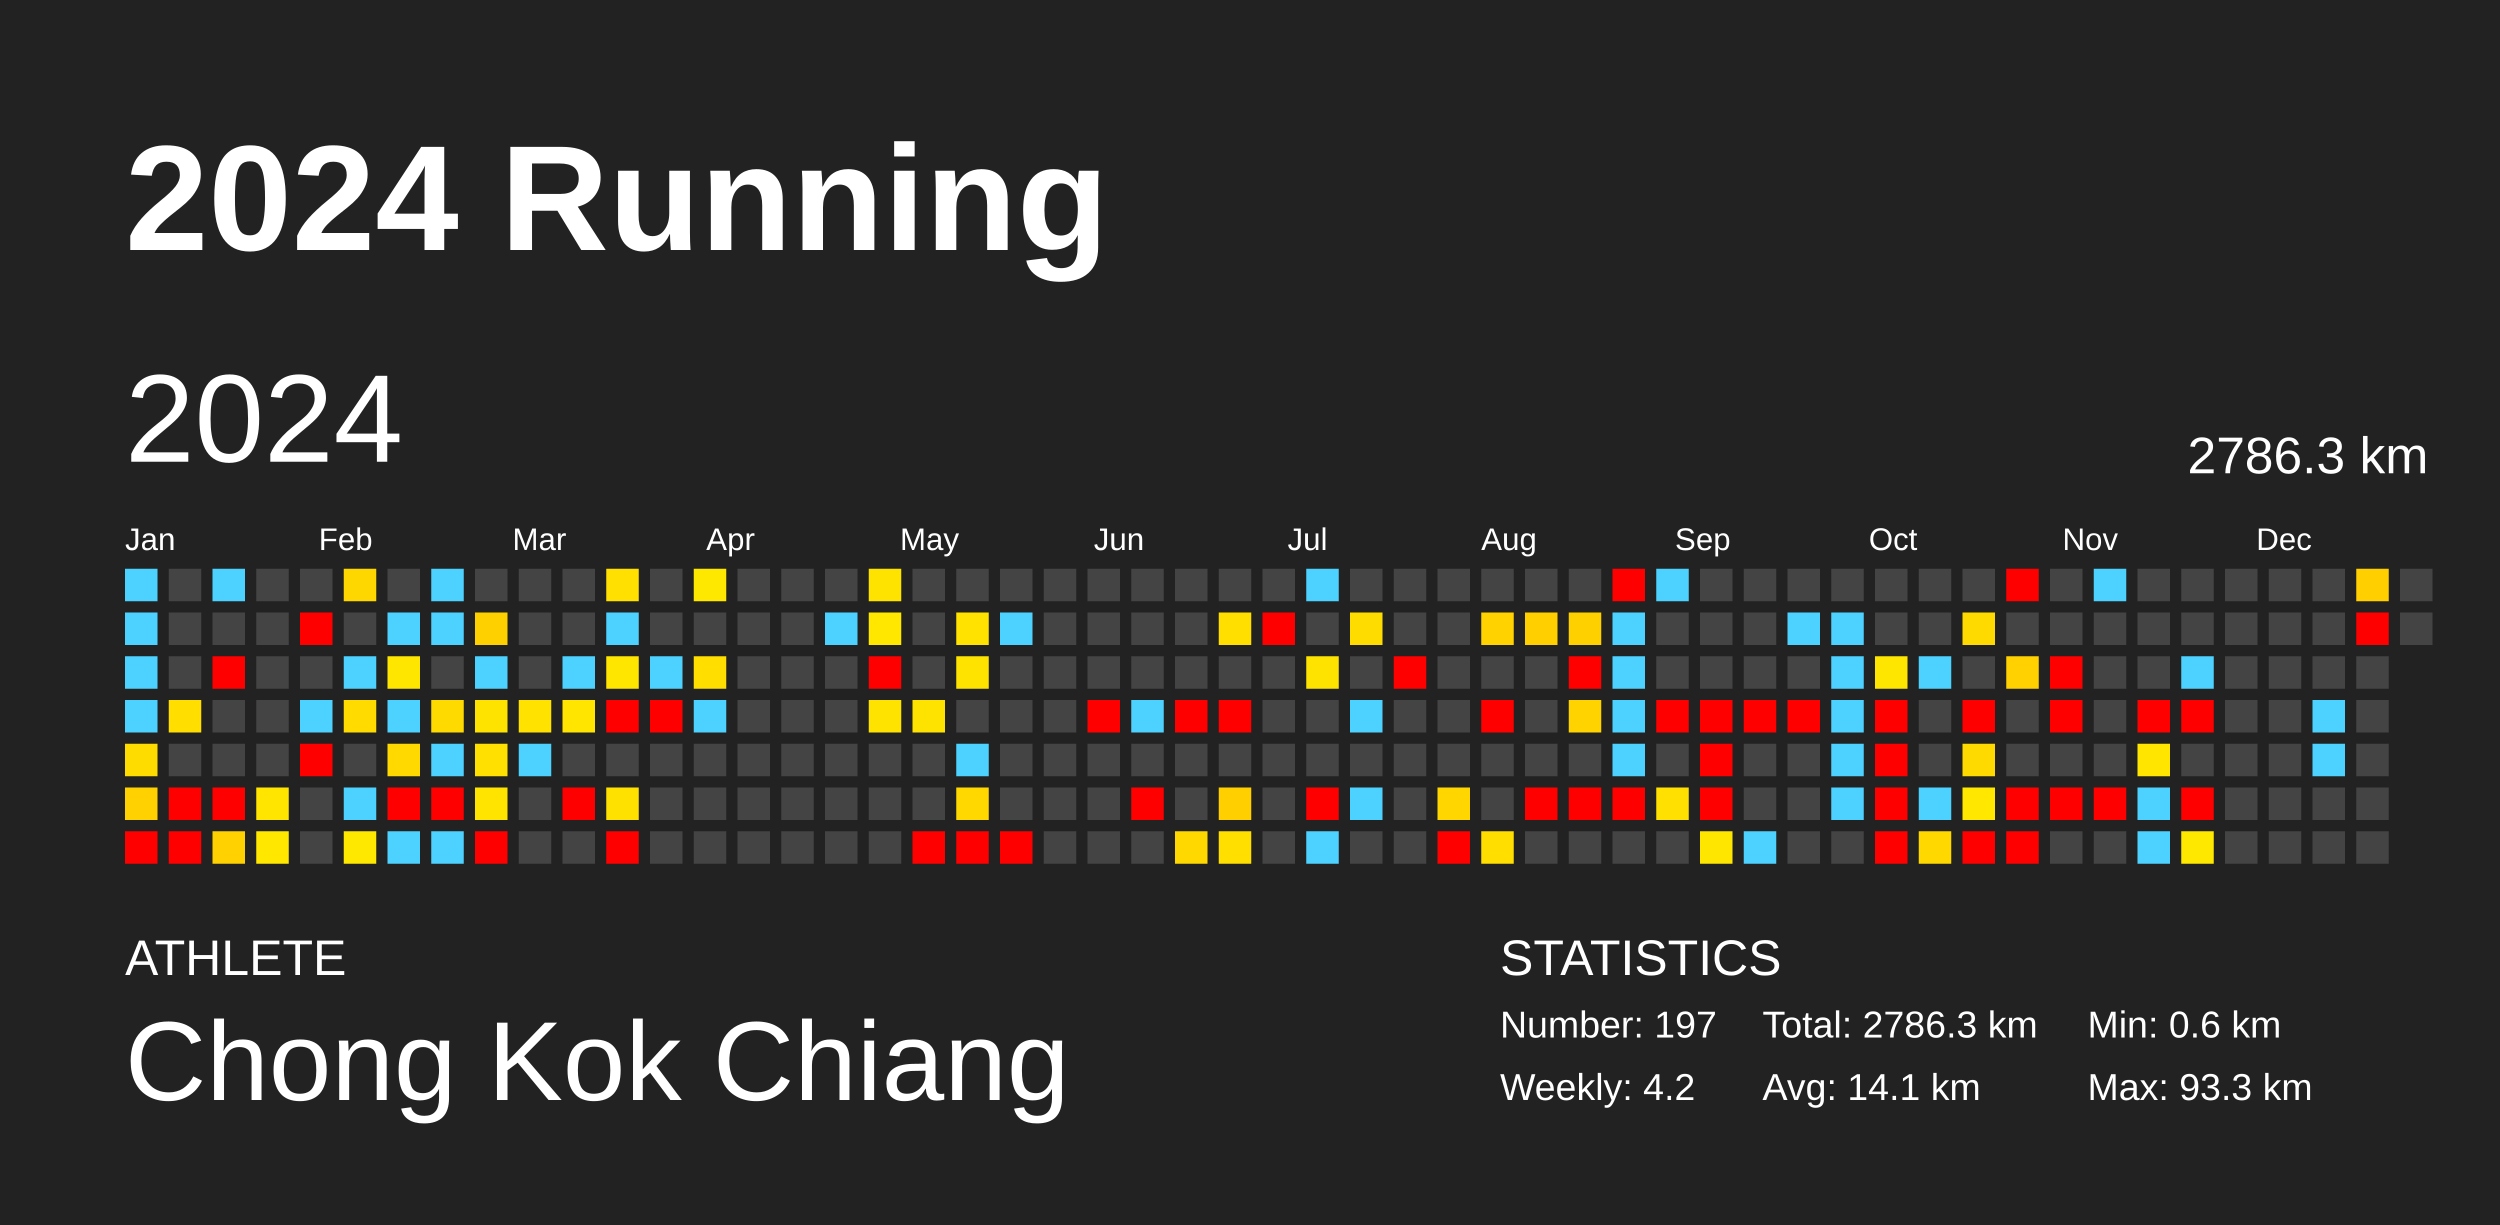
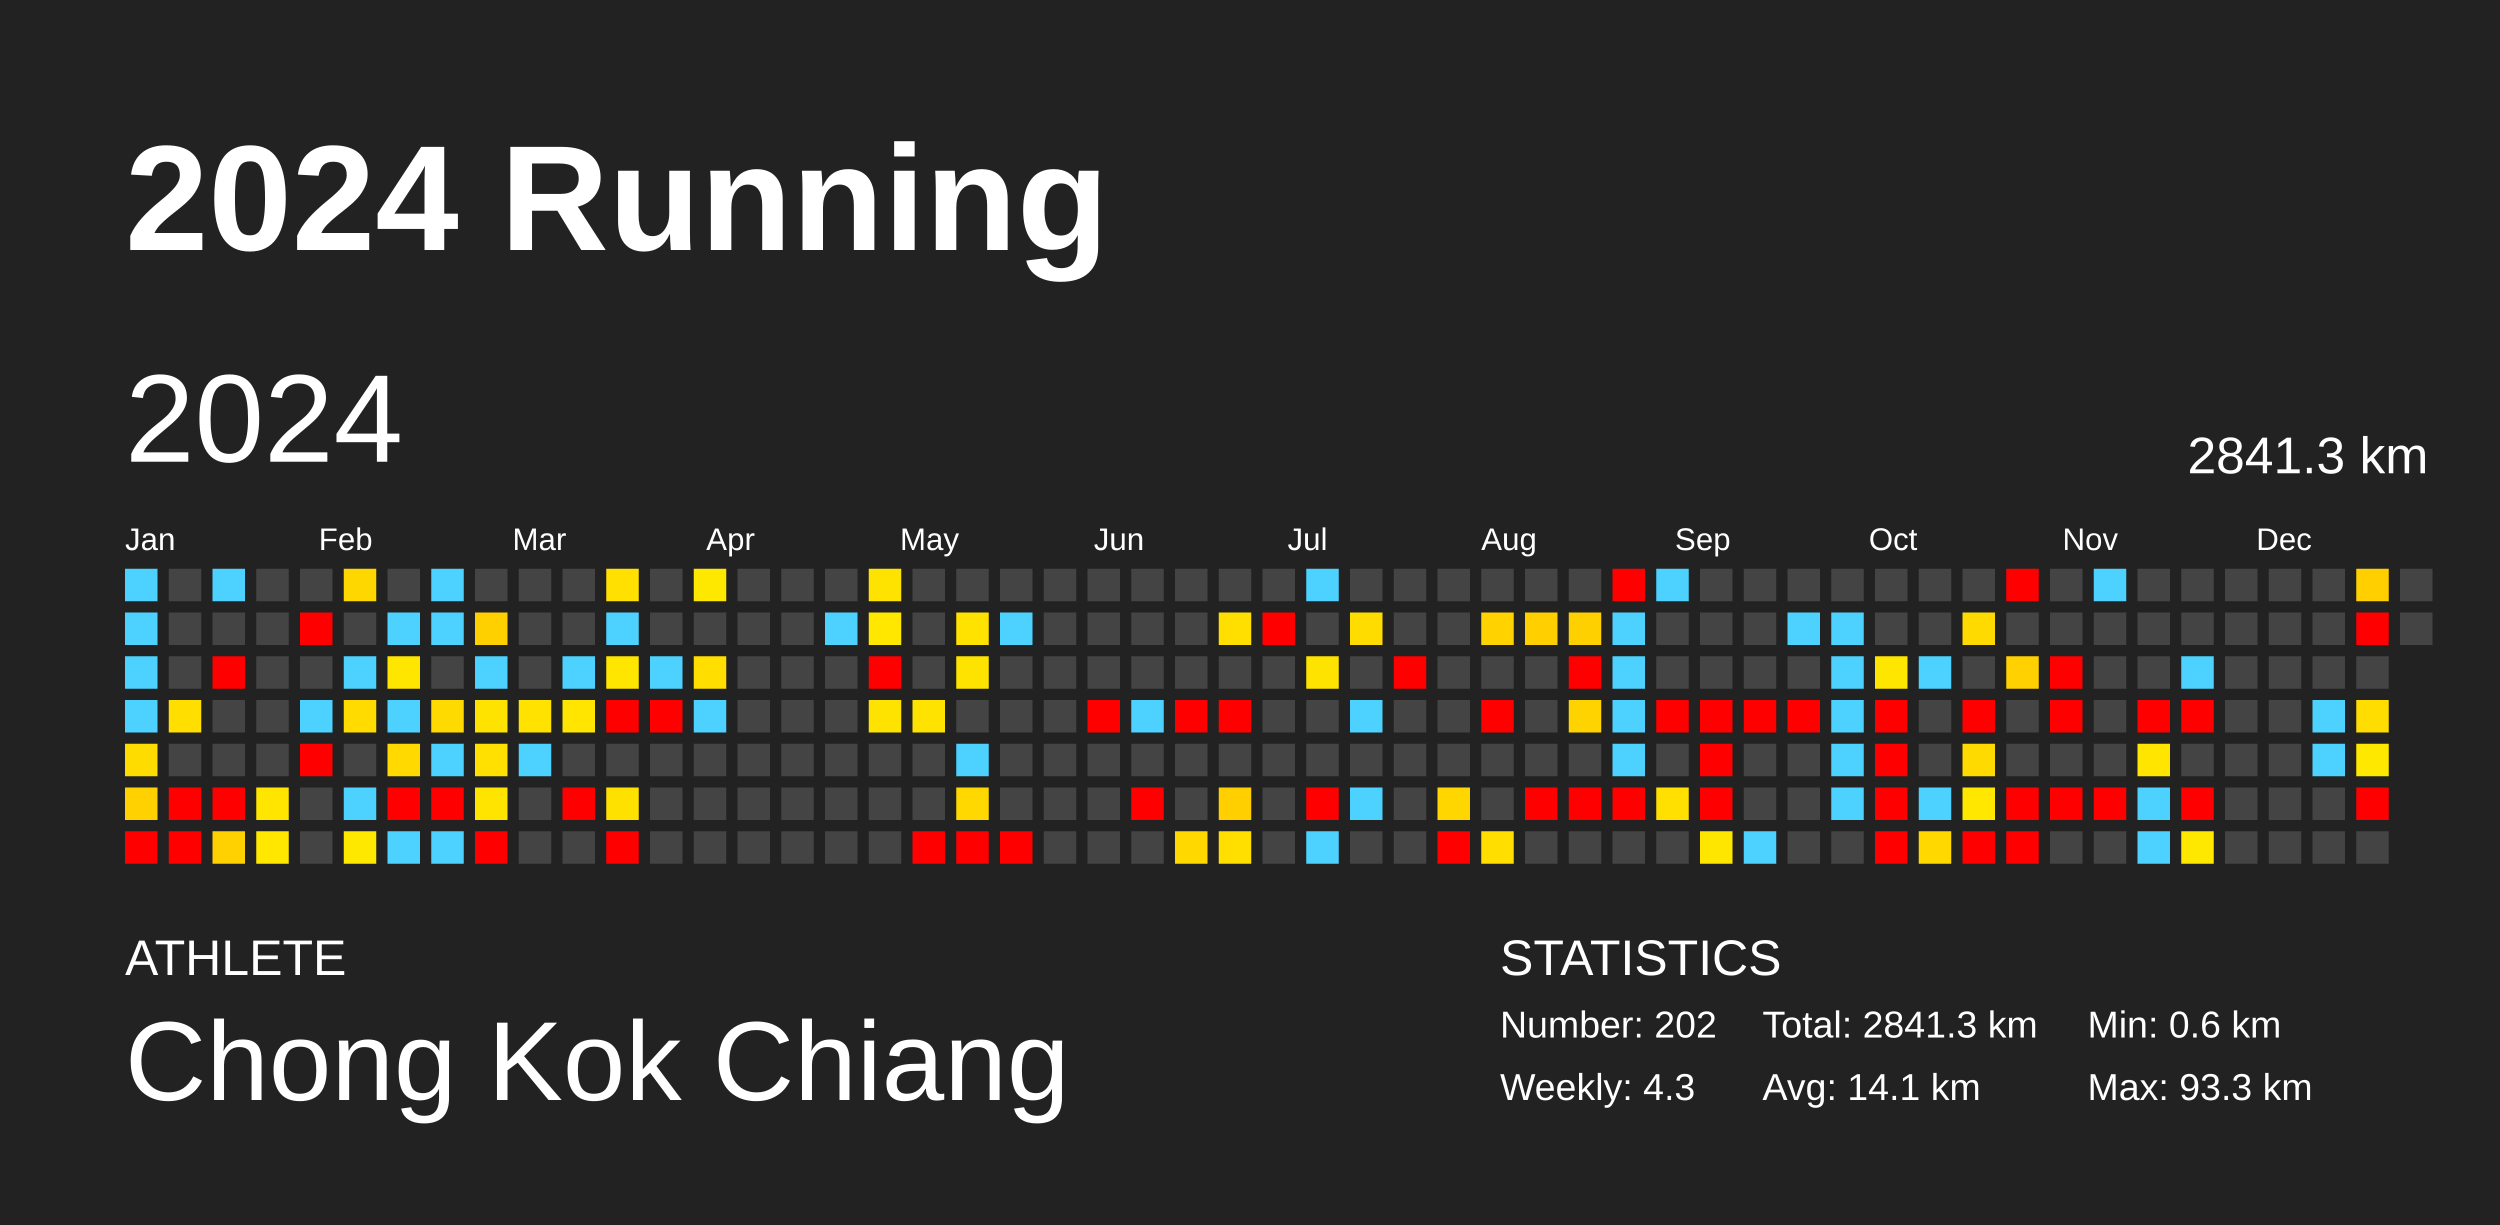
<svg xmlns="http://www.w3.org/2000/svg" baseProfile="full" height="98mm" version="1.1" viewBox="0,0,200,98" width="200mm">
  <defs />
  <rect fill="#222222" height="98" width="200" x="0" y="0" />
  <text fill="#FFFFFF" style="font-size:12px; font-family:Arial; font-weight:bold;" x="10" y="20">2024 Running</text>
  <text fill="#FFFFFF" style="font-size:4px; font-family:Arial" x="10" y="78">ATHLETE</text>
  <text fill="#FFFFFF" style="font-size:9px; font-family:Arial" x="10" y="88">Chong Kok Chiang</text>
  <text fill="#FFFFFF" style="font-size:4px; font-family:Arial" x="120" y="78">STATISTICS</text>
-   <text fill="#FFFFFF" style="font-size:3px; font-family:Arial" x="120" y="83">Number: 197</text>
-   <text fill="#FFFFFF" style="font-size:3px; font-family:Arial" x="120" y="88">Weekly: 4.2</text>
-   <text fill="#FFFFFF" style="font-size:3px; font-family:Arial" x="141" y="83">Total: 2786.3 km</text>
+   <text fill="#FFFFFF" style="font-size:3px; font-family:Arial" x="120" y="83">Number: 202</text>
+   <text fill="#FFFFFF" style="font-size:3px; font-family:Arial" x="120" y="88">Weekly: 4.3</text>
+   <text fill="#FFFFFF" style="font-size:3px; font-family:Arial" x="141" y="83">Total: 2841.3 km</text>
  <text fill="#FFFFFF" style="font-size:3px; font-family:Arial" x="141" y="88">Avg: 14.1 km</text>
  <text fill="#FFFFFF" style="font-size:3px; font-family:Arial" x="167" y="83">Min: 0.6 km</text>
  <text fill="#FFFFFF" style="font-size:3px; font-family:Arial" x="167" y="88">Max: 93.3 km</text>
  <text dominant-baseline="hanging" fill="#FFFFFF" style="font-size:10.0px; font-family:Arial;" x="10" y="30">2024</text>
-   <text dominant-baseline="hanging" fill="#FFFFFF" style="font-size:4.125px; font-family:Arial;" x="175" y="35">2786.3 km</text>
+   <text dominant-baseline="hanging" fill="#FFFFFF" style="font-size:4.125px; font-family:Arial;" x="175" y="35">2841.3 km</text>
  <text fill="#FFFFFF" style="font-size:2.5px; font-family:Arial" x="10.0" y="44">Jan</text>
  <text fill="#FFFFFF" style="font-size:2.5px; font-family:Arial" x="25.5" y="44">Feb</text>
  <text fill="#FFFFFF" style="font-size:2.5px; font-family:Arial" x="41.0" y="44">Mar</text>
  <text fill="#FFFFFF" style="font-size:2.5px; font-family:Arial" x="56.5" y="44">Apr</text>
  <text fill="#FFFFFF" style="font-size:2.5px; font-family:Arial" x="72.0" y="44">May</text>
  <text fill="#FFFFFF" style="font-size:2.5px; font-family:Arial" x="87.5" y="44">Jun</text>
  <text fill="#FFFFFF" style="font-size:2.5px; font-family:Arial" x="103.0" y="44">Jul</text>
  <text fill="#FFFFFF" style="font-size:2.5px; font-family:Arial" x="118.5" y="44">Aug</text>
  <text fill="#FFFFFF" style="font-size:2.5px; font-family:Arial" x="134.0" y="44">Sep</text>
  <text fill="#FFFFFF" style="font-size:2.5px; font-family:Arial" x="149.5" y="44">Oct</text>
  <text fill="#FFFFFF" style="font-size:2.5px; font-family:Arial" x="165.0" y="44">Nov</text>
  <text fill="#FFFFFF" style="font-size:2.5px; font-family:Arial" x="180.5" y="44">Dec</text>
  <rect fill="#4dd2ff" height="2.6" width="2.6" x="10.0" y="45.5" />
  <rect fill="#4dd2ff" height="2.6" width="2.6" x="10.0" y="49.0" />
  <rect fill="#4dd2ff" height="2.6" width="2.6" x="10.0" y="52.5" />
  <rect fill="#4dd2ff" height="2.6" width="2.6" x="10.0" y="56.0" />
  <rect fill="#ffdc00" height="2.6" width="2.6" x="10.0" y="59.5" />
  <rect fill="#ffd100" height="2.6" width="2.6" x="10.0" y="63.0" />
  <rect fill="red" height="2.6" width="2.6" x="10.0" y="66.5" />
  <rect fill="#444444" height="2.6" width="2.6" x="13.5" y="45.5" />
  <rect fill="#444444" height="2.6" width="2.6" x="13.5" y="49.0" />
  <rect fill="#444444" height="2.6" width="2.6" x="13.5" y="52.5" />
  <rect fill="#ffde00" height="2.6" width="2.6" x="13.5" y="56.0" />
  <rect fill="#444444" height="2.6" width="2.6" x="13.5" y="59.5" />
  <rect fill="red" height="2.6" width="2.6" x="13.5" y="63.0" />
  <rect fill="red" height="2.6" width="2.6" x="13.5" y="66.5" />
  <rect fill="#4dd2ff" height="2.6" width="2.6" x="17.0" y="45.5" />
  <rect fill="#444444" height="2.6" width="2.6" x="17.0" y="49.0" />
  <rect fill="red" height="2.6" width="2.6" x="17.0" y="52.5" />
  <rect fill="#444444" height="2.6" width="2.6" x="17.0" y="56.0" />
  <rect fill="#444444" height="2.6" width="2.6" x="17.0" y="59.5" />
  <rect fill="red" height="2.6" width="2.6" x="17.0" y="63.0" />
  <rect fill="#ffd100" height="2.6" width="2.6" x="17.0" y="66.5" />
  <rect fill="#444444" height="2.6" width="2.6" x="20.5" y="45.5" />
  <rect fill="#444444" height="2.6" width="2.6" x="20.5" y="49.0" />
  <rect fill="#444444" height="2.6" width="2.6" x="20.5" y="52.5" />
  <rect fill="#444444" height="2.6" width="2.6" x="20.5" y="56.0" />
  <rect fill="#444444" height="2.6" width="2.6" x="20.5" y="59.5" />
  <rect fill="#ffe500" height="2.6" width="2.6" x="20.5" y="63.0" />
  <rect fill="#ffe700" height="2.6" width="2.6" x="20.5" y="66.5" />
  <rect fill="#444444" height="2.6" width="2.6" x="24.0" y="45.5" />
  <rect fill="red" height="2.6" width="2.6" x="24.0" y="49.0" />
  <rect fill="#444444" height="2.6" width="2.6" x="24.0" y="52.5" />
  <rect fill="#4dd2ff" height="2.6" width="2.6" x="24.0" y="56.0" />
  <rect fill="red" height="2.6" width="2.6" x="24.0" y="59.5" />
  <rect fill="#444444" height="2.6" width="2.6" x="24.0" y="63.0" />
  <rect fill="#444444" height="2.6" width="2.6" x="24.0" y="66.5" />
  <rect fill="#ffd700" height="2.6" width="2.6" x="27.5" y="45.5" />
  <rect fill="#444444" height="2.6" width="2.6" x="27.5" y="49.0" />
  <rect fill="#4dd2ff" height="2.6" width="2.6" x="27.5" y="52.5" />
  <rect fill="#ffdb00" height="2.6" width="2.6" x="27.5" y="56.0" />
  <rect fill="#444444" height="2.6" width="2.6" x="27.5" y="59.5" />
  <rect fill="#4dd2ff" height="2.6" width="2.6" x="27.5" y="63.0" />
  <rect fill="#ffe800" height="2.6" width="2.6" x="27.5" y="66.5" />
  <rect fill="#444444" height="2.6" width="2.6" x="31.0" y="45.5" />
  <rect fill="#4dd2ff" height="2.6" width="2.6" x="31.0" y="49.0" />
  <rect fill="#ffe600" height="2.6" width="2.6" x="31.0" y="52.5" />
  <rect fill="#4dd2ff" height="2.6" width="2.6" x="31.0" y="56.0" />
  <rect fill="#ffd900" height="2.6" width="2.6" x="31.0" y="59.5" />
  <rect fill="red" height="2.6" width="2.6" x="31.0" y="63.0" />
  <rect fill="#4dd2ff" height="2.6" width="2.6" x="31.0" y="66.5" />
  <rect fill="#4dd2ff" height="2.6" width="2.6" x="34.5" y="45.5" />
  <rect fill="#4dd2ff" height="2.6" width="2.6" x="34.5" y="49.0" />
  <rect fill="#444444" height="2.6" width="2.6" x="34.5" y="52.5" />
  <rect fill="#ffda00" height="2.6" width="2.6" x="34.5" y="56.0" />
  <rect fill="#4dd2ff" height="2.6" width="2.6" x="34.5" y="59.5" />
  <rect fill="red" height="2.6" width="2.6" x="34.5" y="63.0" />
  <rect fill="#4dd2ff" height="2.6" width="2.6" x="34.5" y="66.5" />
  <rect fill="#444444" height="2.6" width="2.6" x="38.0" y="45.5" />
  <rect fill="#ffd000" height="2.6" width="2.6" x="38.0" y="49.0" />
  <rect fill="#4dd2ff" height="2.6" width="2.6" x="38.0" y="52.5" />
  <rect fill="#ffe300" height="2.6" width="2.6" x="38.0" y="56.0" />
  <rect fill="#ffe000" height="2.6" width="2.6" x="38.0" y="59.5" />
  <rect fill="#ffe400" height="2.6" width="2.6" x="38.0" y="63.0" />
  <rect fill="red" height="2.6" width="2.6" x="38.0" y="66.5" />
  <rect fill="#444444" height="2.6" width="2.6" x="41.5" y="45.5" />
  <rect fill="#444444" height="2.6" width="2.6" x="41.5" y="49.0" />
  <rect fill="#444444" height="2.6" width="2.6" x="41.5" y="52.5" />
  <rect fill="#ffe200" height="2.6" width="2.6" x="41.5" y="56.0" />
  <rect fill="#4dd2ff" height="2.6" width="2.6" x="41.5" y="59.5" />
  <rect fill="#444444" height="2.6" width="2.6" x="41.5" y="63.0" />
  <rect fill="#444444" height="2.6" width="2.6" x="41.5" y="66.5" />
  <rect fill="#444444" height="2.6" width="2.6" x="45.0" y="45.5" />
  <rect fill="#444444" height="2.6" width="2.6" x="45.0" y="49.0" />
  <rect fill="#4dd2ff" height="2.6" width="2.6" x="45.0" y="52.5" />
  <rect fill="#ffe500" height="2.6" width="2.6" x="45.0" y="56.0" />
  <rect fill="#444444" height="2.6" width="2.6" x="45.0" y="59.5" />
  <rect fill="red" height="2.6" width="2.6" x="45.0" y="63.0" />
  <rect fill="#444444" height="2.6" width="2.6" x="45.0" y="66.5" />
  <rect fill="#ffe000" height="2.6" width="2.6" x="48.5" y="45.5" />
  <rect fill="#4dd2ff" height="2.6" width="2.6" x="48.5" y="49.0" />
  <rect fill="#ffe600" height="2.6" width="2.6" x="48.5" y="52.5" />
  <rect fill="red" height="2.6" width="2.6" x="48.5" y="56.0" />
  <rect fill="#444444" height="2.6" width="2.6" x="48.5" y="59.5" />
  <rect fill="#ffe100" height="2.6" width="2.6" x="48.5" y="63.0" />
  <rect fill="red" height="2.6" width="2.6" x="48.5" y="66.5" />
  <rect fill="#444444" height="2.6" width="2.6" x="52.0" y="45.5" />
  <rect fill="#444444" height="2.6" width="2.6" x="52.0" y="49.0" />
  <rect fill="#4dd2ff" height="2.6" width="2.6" x="52.0" y="52.5" />
  <rect fill="red" height="2.6" width="2.6" x="52.0" y="56.0" />
  <rect fill="#444444" height="2.6" width="2.6" x="52.0" y="59.5" />
  <rect fill="#444444" height="2.6" width="2.6" x="52.0" y="63.0" />
  <rect fill="#444444" height="2.6" width="2.6" x="52.0" y="66.5" />
  <rect fill="#ffe800" height="2.6" width="2.6" x="55.5" y="45.5" />
  <rect fill="#444444" height="2.6" width="2.6" x="55.5" y="49.0" />
  <rect fill="#ffde00" height="2.6" width="2.6" x="55.5" y="52.5" />
  <rect fill="#4dd2ff" height="2.6" width="2.6" x="55.5" y="56.0" />
  <rect fill="#444444" height="2.6" width="2.6" x="55.5" y="59.5" />
  <rect fill="#444444" height="2.6" width="2.6" x="55.5" y="63.0" />
  <rect fill="#444444" height="2.6" width="2.6" x="55.5" y="66.5" />
  <rect fill="#444444" height="2.6" width="2.6" x="59.0" y="45.5" />
  <rect fill="#444444" height="2.6" width="2.6" x="59.0" y="49.0" />
  <rect fill="#444444" height="2.6" width="2.6" x="59.0" y="52.5" />
  <rect fill="#444444" height="2.6" width="2.6" x="59.0" y="56.0" />
  <rect fill="#444444" height="2.6" width="2.6" x="59.0" y="59.5" />
  <rect fill="#444444" height="2.6" width="2.6" x="59.0" y="63.0" />
  <rect fill="#444444" height="2.6" width="2.6" x="59.0" y="66.5" />
  <rect fill="#444444" height="2.6" width="2.6" x="62.5" y="45.5" />
  <rect fill="#444444" height="2.6" width="2.6" x="62.5" y="49.0" />
  <rect fill="#444444" height="2.6" width="2.6" x="62.5" y="52.5" />
  <rect fill="#444444" height="2.6" width="2.6" x="62.5" y="56.0" />
  <rect fill="#444444" height="2.6" width="2.6" x="62.5" y="59.5" />
  <rect fill="#444444" height="2.6" width="2.6" x="62.5" y="63.0" />
  <rect fill="#444444" height="2.6" width="2.6" x="62.5" y="66.5" />
  <rect fill="#444444" height="2.6" width="2.6" x="66.0" y="45.5" />
  <rect fill="#4dd2ff" height="2.6" width="2.6" x="66.0" y="49.0" />
  <rect fill="#444444" height="2.6" width="2.6" x="66.0" y="52.5" />
  <rect fill="#444444" height="2.6" width="2.6" x="66.0" y="56.0" />
  <rect fill="#444444" height="2.6" width="2.6" x="66.0" y="59.5" />
  <rect fill="#444444" height="2.6" width="2.6" x="66.0" y="63.0" />
  <rect fill="#444444" height="2.6" width="2.6" x="66.0" y="66.5" />
  <rect fill="#ffe300" height="2.6" width="2.6" x="69.5" y="45.5" />
  <rect fill="#ffe700" height="2.6" width="2.6" x="69.5" y="49.0" />
  <rect fill="red" height="2.6" width="2.6" x="69.5" y="52.5" />
  <rect fill="#ffe300" height="2.6" width="2.6" x="69.5" y="56.0" />
  <rect fill="#444444" height="2.6" width="2.6" x="69.5" y="59.5" />
  <rect fill="#444444" height="2.6" width="2.6" x="69.5" y="63.0" />
  <rect fill="#444444" height="2.6" width="2.6" x="69.5" y="66.5" />
  <rect fill="#444444" height="2.6" width="2.6" x="73.0" y="45.5" />
  <rect fill="#444444" height="2.6" width="2.6" x="73.0" y="49.0" />
  <rect fill="#444444" height="2.6" width="2.6" x="73.0" y="52.5" />
  <rect fill="#ffe300" height="2.6" width="2.6" x="73.0" y="56.0" />
  <rect fill="#444444" height="2.6" width="2.6" x="73.0" y="59.5" />
  <rect fill="#444444" height="2.6" width="2.6" x="73.0" y="63.0" />
  <rect fill="red" height="2.6" width="2.6" x="73.0" y="66.5" />
  <rect fill="#444444" height="2.6" width="2.6" x="76.5" y="45.5" />
  <rect fill="#ffe200" height="2.6" width="2.6" x="76.5" y="49.0" />
  <rect fill="#ffe300" height="2.6" width="2.6" x="76.5" y="52.5" />
  <rect fill="#444444" height="2.6" width="2.6" x="76.5" y="56.0" />
  <rect fill="#4dd2ff" height="2.6" width="2.6" x="76.5" y="59.5" />
  <rect fill="#ffd800" height="2.6" width="2.6" x="76.5" y="63.0" />
  <rect fill="red" height="2.6" width="2.6" x="76.5" y="66.5" />
  <rect fill="#444444" height="2.6" width="2.6" x="80.0" y="45.5" />
  <rect fill="#4dd2ff" height="2.6" width="2.6" x="80.0" y="49.0" />
  <rect fill="#444444" height="2.6" width="2.6" x="80.0" y="52.5" />
  <rect fill="#444444" height="2.6" width="2.6" x="80.0" y="56.0" />
  <rect fill="#444444" height="2.6" width="2.6" x="80.0" y="59.5" />
  <rect fill="#444444" height="2.6" width="2.6" x="80.0" y="63.0" />
  <rect fill="red" height="2.6" width="2.6" x="80.0" y="66.5" />
  <rect fill="#444444" height="2.6" width="2.6" x="83.5" y="45.5" />
  <rect fill="#444444" height="2.6" width="2.6" x="83.5" y="49.0" />
  <rect fill="#444444" height="2.6" width="2.6" x="83.5" y="52.5" />
  <rect fill="#444444" height="2.6" width="2.6" x="83.5" y="56.0" />
  <rect fill="#444444" height="2.6" width="2.6" x="83.5" y="59.5" />
  <rect fill="#444444" height="2.6" width="2.6" x="83.5" y="63.0" />
  <rect fill="#444444" height="2.6" width="2.6" x="83.5" y="66.5" />
  <rect fill="#444444" height="2.6" width="2.6" x="87.0" y="45.5" />
  <rect fill="#444444" height="2.6" width="2.6" x="87.0" y="49.0" />
  <rect fill="#444444" height="2.6" width="2.6" x="87.0" y="52.5" />
  <rect fill="red" height="2.6" width="2.6" x="87.0" y="56.0" />
  <rect fill="#444444" height="2.6" width="2.6" x="87.0" y="59.5" />
  <rect fill="#444444" height="2.6" width="2.6" x="87.0" y="63.0" />
  <rect fill="#444444" height="2.6" width="2.6" x="87.0" y="66.5" />
  <rect fill="#444444" height="2.6" width="2.6" x="90.5" y="45.5" />
  <rect fill="#444444" height="2.6" width="2.6" x="90.5" y="49.0" />
  <rect fill="#444444" height="2.6" width="2.6" x="90.5" y="52.5" />
  <rect fill="#4dd2ff" height="2.6" width="2.6" x="90.5" y="56.0" />
  <rect fill="#444444" height="2.6" width="2.6" x="90.5" y="59.5" />
  <rect fill="red" height="2.6" width="2.6" x="90.5" y="63.0" />
  <rect fill="#444444" height="2.6" width="2.6" x="90.5" y="66.5" />
  <rect fill="#444444" height="2.6" width="2.6" x="94.0" y="45.5" />
  <rect fill="#444444" height="2.6" width="2.6" x="94.0" y="49.0" />
  <rect fill="#444444" height="2.6" width="2.6" x="94.0" y="52.5" />
  <rect fill="red" height="2.6" width="2.6" x="94.0" y="56.0" />
  <rect fill="#444444" height="2.6" width="2.6" x="94.0" y="59.5" />
  <rect fill="#444444" height="2.6" width="2.6" x="94.0" y="63.0" />
  <rect fill="#ffd800" height="2.6" width="2.6" x="94.0" y="66.5" />
  <rect fill="#444444" height="2.6" width="2.6" x="97.5" y="45.5" />
  <rect fill="#ffdf00" height="2.6" width="2.6" x="97.5" y="49.0" />
  <rect fill="#444444" height="2.6" width="2.6" x="97.5" y="52.5" />
  <rect fill="red" height="2.6" width="2.6" x="97.5" y="56.0" />
  <rect fill="#444444" height="2.6" width="2.6" x="97.5" y="59.5" />
  <rect fill="#ffcf00" height="2.6" width="2.6" x="97.5" y="63.0" />
  <rect fill="#ffdf00" height="2.6" width="2.6" x="97.5" y="66.5" />
  <rect fill="#444444" height="2.6" width="2.6" x="101.0" y="45.5" />
  <rect fill="red" height="2.6" width="2.6" x="101.0" y="49.0" />
  <rect fill="#444444" height="2.6" width="2.6" x="101.0" y="52.5" />
  <rect fill="#444444" height="2.6" width="2.6" x="101.0" y="56.0" />
  <rect fill="#444444" height="2.6" width="2.6" x="101.0" y="59.5" />
  <rect fill="#444444" height="2.6" width="2.6" x="101.0" y="63.0" />
  <rect fill="#444444" height="2.6" width="2.6" x="101.0" y="66.5" />
  <rect fill="#4dd2ff" height="2.6" width="2.6" x="104.5" y="45.5" />
  <rect fill="#444444" height="2.6" width="2.6" x="104.5" y="49.0" />
  <rect fill="#ffe300" height="2.6" width="2.6" x="104.5" y="52.5" />
  <rect fill="#444444" height="2.6" width="2.6" x="104.5" y="56.0" />
  <rect fill="#444444" height="2.6" width="2.6" x="104.5" y="59.5" />
  <rect fill="red" height="2.6" width="2.6" x="104.5" y="63.0" />
  <rect fill="#4dd2ff" height="2.6" width="2.6" x="104.5" y="66.5" />
  <rect fill="#444444" height="2.6" width="2.6" x="108.0" y="45.5" />
  <rect fill="#ffdc00" height="2.6" width="2.6" x="108.0" y="49.0" />
  <rect fill="#444444" height="2.6" width="2.6" x="108.0" y="52.5" />
  <rect fill="#4dd2ff" height="2.6" width="2.6" x="108.0" y="56.0" />
  <rect fill="#444444" height="2.6" width="2.6" x="108.0" y="59.5" />
  <rect fill="#4dd2ff" height="2.6" width="2.6" x="108.0" y="63.0" />
  <rect fill="#444444" height="2.6" width="2.6" x="108.0" y="66.5" />
  <rect fill="#444444" height="2.6" width="2.6" x="111.5" y="45.5" />
  <rect fill="#444444" height="2.6" width="2.6" x="111.5" y="49.0" />
  <rect fill="red" height="2.6" width="2.6" x="111.5" y="52.5" />
  <rect fill="#444444" height="2.6" width="2.6" x="111.5" y="56.0" />
  <rect fill="#444444" height="2.6" width="2.6" x="111.5" y="59.5" />
  <rect fill="#444444" height="2.6" width="2.6" x="111.5" y="63.0" />
  <rect fill="#444444" height="2.6" width="2.6" x="111.5" y="66.5" />
  <rect fill="#444444" height="2.6" width="2.6" x="115.0" y="45.5" />
  <rect fill="#444444" height="2.6" width="2.6" x="115.0" y="49.0" />
  <rect fill="#444444" height="2.6" width="2.6" x="115.0" y="52.5" />
  <rect fill="#444444" height="2.6" width="2.6" x="115.0" y="56.0" />
  <rect fill="#444444" height="2.6" width="2.6" x="115.0" y="59.5" />
  <rect fill="#ffd600" height="2.6" width="2.6" x="115.0" y="63.0" />
  <rect fill="red" height="2.6" width="2.6" x="115.0" y="66.5" />
  <rect fill="#444444" height="2.6" width="2.6" x="118.5" y="45.5" />
  <rect fill="#ffd200" height="2.6" width="2.6" x="118.5" y="49.0" />
  <rect fill="#444444" height="2.6" width="2.6" x="118.5" y="52.5" />
  <rect fill="red" height="2.6" width="2.6" x="118.5" y="56.0" />
  <rect fill="#444444" height="2.6" width="2.6" x="118.5" y="59.5" />
  <rect fill="#444444" height="2.6" width="2.6" x="118.5" y="63.0" />
  <rect fill="#ffde00" height="2.6" width="2.6" x="118.5" y="66.5" />
  <rect fill="#444444" height="2.6" width="2.6" x="122.0" y="45.5" />
  <rect fill="#ffcf00" height="2.6" width="2.6" x="122.0" y="49.0" />
  <rect fill="#444444" height="2.6" width="2.6" x="122.0" y="52.5" />
  <rect fill="#444444" height="2.6" width="2.6" x="122.0" y="56.0" />
  <rect fill="#444444" height="2.6" width="2.6" x="122.0" y="59.5" />
  <rect fill="red" height="2.6" width="2.6" x="122.0" y="63.0" />
  <rect fill="#444444" height="2.6" width="2.6" x="122.0" y="66.5" />
  <rect fill="#444444" height="2.6" width="2.6" x="125.5" y="45.5" />
  <rect fill="#ffd000" height="2.6" width="2.6" x="125.5" y="49.0" />
  <rect fill="red" height="2.6" width="2.6" x="125.5" y="52.5" />
  <rect fill="#ffd300" height="2.6" width="2.6" x="125.5" y="56.0" />
  <rect fill="#444444" height="2.6" width="2.6" x="125.5" y="59.5" />
  <rect fill="red" height="2.6" width="2.6" x="125.5" y="63.0" />
  <rect fill="#444444" height="2.6" width="2.6" x="125.5" y="66.5" />
  <rect fill="red" height="2.6" width="2.6" x="129.0" y="45.5" />
  <rect fill="#4dd2ff" height="2.6" width="2.6" x="129.0" y="49.0" />
  <rect fill="#4dd2ff" height="2.6" width="2.6" x="129.0" y="52.5" />
  <rect fill="#4dd2ff" height="2.6" width="2.6" x="129.0" y="56.0" />
  <rect fill="#4dd2ff" height="2.6" width="2.6" x="129.0" y="59.5" />
  <rect fill="red" height="2.6" width="2.6" x="129.0" y="63.0" />
  <rect fill="#444444" height="2.6" width="2.6" x="129.0" y="66.5" />
  <rect fill="#4dd2ff" height="2.6" width="2.6" x="132.5" y="45.5" />
  <rect fill="#444444" height="2.6" width="2.6" x="132.5" y="49.0" />
  <rect fill="#444444" height="2.6" width="2.6" x="132.5" y="52.5" />
  <rect fill="red" height="2.6" width="2.6" x="132.5" y="56.0" />
  <rect fill="#444444" height="2.6" width="2.6" x="132.5" y="59.5" />
  <rect fill="#ffe000" height="2.6" width="2.6" x="132.5" y="63.0" />
  <rect fill="#444444" height="2.6" width="2.6" x="132.5" y="66.5" />
  <rect fill="#444444" height="2.6" width="2.6" x="136.0" y="45.5" />
  <rect fill="#444444" height="2.6" width="2.6" x="136.0" y="49.0" />
  <rect fill="#444444" height="2.6" width="2.6" x="136.0" y="52.5" />
  <rect fill="red" height="2.6" width="2.6" x="136.0" y="56.0" />
  <rect fill="red" height="2.6" width="2.6" x="136.0" y="59.5" />
  <rect fill="red" height="2.6" width="2.6" x="136.0" y="63.0" />
  <rect fill="#ffe600" height="2.6" width="2.6" x="136.0" y="66.5" />
  <rect fill="#444444" height="2.6" width="2.6" x="139.5" y="45.5" />
  <rect fill="#444444" height="2.6" width="2.6" x="139.5" y="49.0" />
  <rect fill="#444444" height="2.6" width="2.6" x="139.5" y="52.5" />
  <rect fill="red" height="2.6" width="2.6" x="139.5" y="56.0" />
  <rect fill="#444444" height="2.6" width="2.6" x="139.5" y="59.5" />
  <rect fill="#444444" height="2.6" width="2.6" x="139.5" y="63.0" />
  <rect fill="#4dd2ff" height="2.6" width="2.6" x="139.5" y="66.5" />
  <rect fill="#444444" height="2.6" width="2.6" x="143.0" y="45.5" />
  <rect fill="#4dd2ff" height="2.6" width="2.6" x="143.0" y="49.0" />
  <rect fill="#444444" height="2.6" width="2.6" x="143.0" y="52.5" />
  <rect fill="red" height="2.6" width="2.6" x="143.0" y="56.0" />
  <rect fill="#444444" height="2.6" width="2.6" x="143.0" y="59.5" />
  <rect fill="#444444" height="2.6" width="2.6" x="143.0" y="63.0" />
  <rect fill="#444444" height="2.6" width="2.6" x="143.0" y="66.5" />
  <rect fill="#444444" height="2.6" width="2.6" x="146.5" y="45.5" />
  <rect fill="#4dd2ff" height="2.6" width="2.6" x="146.5" y="49.0" />
  <rect fill="#4dd2ff" height="2.6" width="2.6" x="146.5" y="52.5" />
  <rect fill="#4dd2ff" height="2.6" width="2.6" x="146.5" y="56.0" />
  <rect fill="#4dd2ff" height="2.6" width="2.6" x="146.5" y="59.5" />
  <rect fill="#4dd2ff" height="2.6" width="2.6" x="146.5" y="63.0" />
  <rect fill="#444444" height="2.6" width="2.6" x="146.5" y="66.5" />
  <rect fill="#444444" height="2.6" width="2.6" x="150.0" y="45.5" />
  <rect fill="#444444" height="2.6" width="2.6" x="150.0" y="49.0" />
  <rect fill="#ffe600" height="2.6" width="2.6" x="150.0" y="52.5" />
  <rect fill="red" height="2.6" width="2.6" x="150.0" y="56.0" />
  <rect fill="red" height="2.6" width="2.6" x="150.0" y="59.5" />
  <rect fill="red" height="2.6" width="2.6" x="150.0" y="63.0" />
  <rect fill="red" height="2.6" width="2.6" x="150.0" y="66.5" />
  <rect fill="#444444" height="2.6" width="2.6" x="153.5" y="45.5" />
  <rect fill="#444444" height="2.6" width="2.6" x="153.5" y="49.0" />
  <rect fill="#4dd2ff" height="2.6" width="2.6" x="153.5" y="52.5" />
  <rect fill="#444444" height="2.6" width="2.6" x="153.5" y="56.0" />
  <rect fill="#444444" height="2.6" width="2.6" x="153.5" y="59.5" />
  <rect fill="#4dd2ff" height="2.6" width="2.6" x="153.5" y="63.0" />
  <rect fill="#ffd800" height="2.6" width="2.6" x="153.5" y="66.5" />
  <rect fill="#444444" height="2.6" width="2.6" x="157.0" y="45.5" />
  <rect fill="#ffda00" height="2.6" width="2.6" x="157.0" y="49.0" />
  <rect fill="#444444" height="2.6" width="2.6" x="157.0" y="52.5" />
  <rect fill="red" height="2.6" width="2.6" x="157.0" y="56.0" />
  <rect fill="#ffda00" height="2.6" width="2.6" x="157.0" y="59.5" />
  <rect fill="#ffe700" height="2.6" width="2.6" x="157.0" y="63.0" />
  <rect fill="red" height="2.6" width="2.6" x="157.0" y="66.5" />
  <rect fill="red" height="2.6" width="2.6" x="160.5" y="45.5" />
  <rect fill="#444444" height="2.6" width="2.6" x="160.5" y="49.0" />
  <rect fill="#ffd100" height="2.6" width="2.6" x="160.5" y="52.5" />
  <rect fill="#444444" height="2.6" width="2.6" x="160.5" y="56.0" />
  <rect fill="#444444" height="2.6" width="2.6" x="160.5" y="59.5" />
  <rect fill="red" height="2.6" width="2.6" x="160.5" y="63.0" />
  <rect fill="red" height="2.6" width="2.6" x="160.5" y="66.5" />
  <rect fill="#444444" height="2.6" width="2.6" x="164.0" y="45.5" />
  <rect fill="#444444" height="2.6" width="2.6" x="164.0" y="49.0" />
  <rect fill="red" height="2.6" width="2.6" x="164.0" y="52.5" />
  <rect fill="red" height="2.6" width="2.6" x="164.0" y="56.0" />
  <rect fill="#444444" height="2.6" width="2.6" x="164.0" y="59.5" />
  <rect fill="red" height="2.6" width="2.6" x="164.0" y="63.0" />
  <rect fill="#444444" height="2.6" width="2.6" x="164.0" y="66.5" />
  <rect fill="#4dd2ff" height="2.6" width="2.6" x="167.5" y="45.5" />
  <rect fill="#444444" height="2.6" width="2.6" x="167.5" y="49.0" />
  <rect fill="#444444" height="2.6" width="2.6" x="167.5" y="52.5" />
  <rect fill="#444444" height="2.6" width="2.6" x="167.5" y="56.0" />
  <rect fill="#444444" height="2.6" width="2.6" x="167.5" y="59.5" />
  <rect fill="red" height="2.6" width="2.6" x="167.5" y="63.0" />
  <rect fill="#444444" height="2.6" width="2.6" x="167.5" y="66.5" />
  <rect fill="#444444" height="2.6" width="2.6" x="171.0" y="45.5" />
  <rect fill="#444444" height="2.6" width="2.6" x="171.0" y="49.0" />
  <rect fill="#444444" height="2.6" width="2.6" x="171.0" y="52.5" />
  <rect fill="red" height="2.6" width="2.6" x="171.0" y="56.0" />
  <rect fill="#ffe500" height="2.6" width="2.6" x="171.0" y="59.5" />
  <rect fill="#4dd2ff" height="2.6" width="2.6" x="171.0" y="63.0" />
  <rect fill="#4dd2ff" height="2.6" width="2.6" x="171.0" y="66.5" />
  <rect fill="#444444" height="2.6" width="2.6" x="174.5" y="45.5" />
  <rect fill="#444444" height="2.6" width="2.6" x="174.5" y="49.0" />
  <rect fill="#4dd2ff" height="2.6" width="2.6" x="174.5" y="52.5" />
  <rect fill="red" height="2.6" width="2.6" x="174.5" y="56.0" />
  <rect fill="#444444" height="2.6" width="2.6" x="174.5" y="59.5" />
  <rect fill="red" height="2.6" width="2.6" x="174.5" y="63.0" />
  <rect fill="#ffe800" height="2.6" width="2.6" x="174.5" y="66.5" />
  <rect fill="#444444" height="2.6" width="2.6" x="178.0" y="45.5" />
  <rect fill="#444444" height="2.6" width="2.6" x="178.0" y="49.0" />
  <rect fill="#444444" height="2.6" width="2.6" x="178.0" y="52.5" />
  <rect fill="#444444" height="2.6" width="2.6" x="178.0" y="56.0" />
  <rect fill="#444444" height="2.6" width="2.6" x="178.0" y="59.5" />
  <rect fill="#444444" height="2.6" width="2.6" x="178.0" y="63.0" />
  <rect fill="#444444" height="2.6" width="2.6" x="178.0" y="66.5" />
  <rect fill="#444444" height="2.6" width="2.6" x="181.5" y="45.5" />
  <rect fill="#444444" height="2.6" width="2.6" x="181.5" y="49.0" />
  <rect fill="#444444" height="2.6" width="2.6" x="181.5" y="52.5" />
  <rect fill="#444444" height="2.6" width="2.6" x="181.5" y="56.0" />
  <rect fill="#444444" height="2.6" width="2.6" x="181.5" y="59.5" />
  <rect fill="#444444" height="2.6" width="2.6" x="181.5" y="63.0" />
  <rect fill="#444444" height="2.6" width="2.6" x="181.5" y="66.5" />
  <rect fill="#444444" height="2.6" width="2.6" x="185.0" y="45.5" />
  <rect fill="#444444" height="2.6" width="2.6" x="185.0" y="49.0" />
  <rect fill="#444444" height="2.6" width="2.6" x="185.0" y="52.5" />
  <rect fill="#4dd2ff" height="2.6" width="2.6" x="185.0" y="56.0" />
  <rect fill="#4dd2ff" height="2.6" width="2.6" x="185.0" y="59.5" />
  <rect fill="#444444" height="2.6" width="2.6" x="185.0" y="63.0" />
  <rect fill="#444444" height="2.6" width="2.6" x="185.0" y="66.5" />
  <rect fill="#ffcf00" height="2.6" width="2.6" x="188.5" y="45.5" />
  <rect fill="red" height="2.6" width="2.6" x="188.5" y="49.0" />
  <rect fill="#444444" height="2.6" width="2.6" x="188.5" y="52.5" />
-   <rect fill="#444444" height="2.6" width="2.6" x="188.5" y="56.0" />
-   <rect fill="#444444" height="2.6" width="2.6" x="188.5" y="59.5" />
-   <rect fill="#444444" height="2.6" width="2.6" x="188.5" y="63.0" />
+   <rect fill="#ffdd00" height="2.6" width="2.6" x="188.5" y="56.0" />
+   <rect fill="#ffe800" height="2.6" width="2.6" x="188.5" y="59.5" />
+   <rect fill="red" height="2.6" width="2.6" x="188.5" y="63.0" />
  <rect fill="#444444" height="2.6" width="2.6" x="188.5" y="66.5" />
  <rect fill="#444444" height="2.6" width="2.6" x="192.0" y="45.5" />
  <rect fill="#444444" height="2.6" width="2.6" x="192.0" y="49.0" />
</svg>
